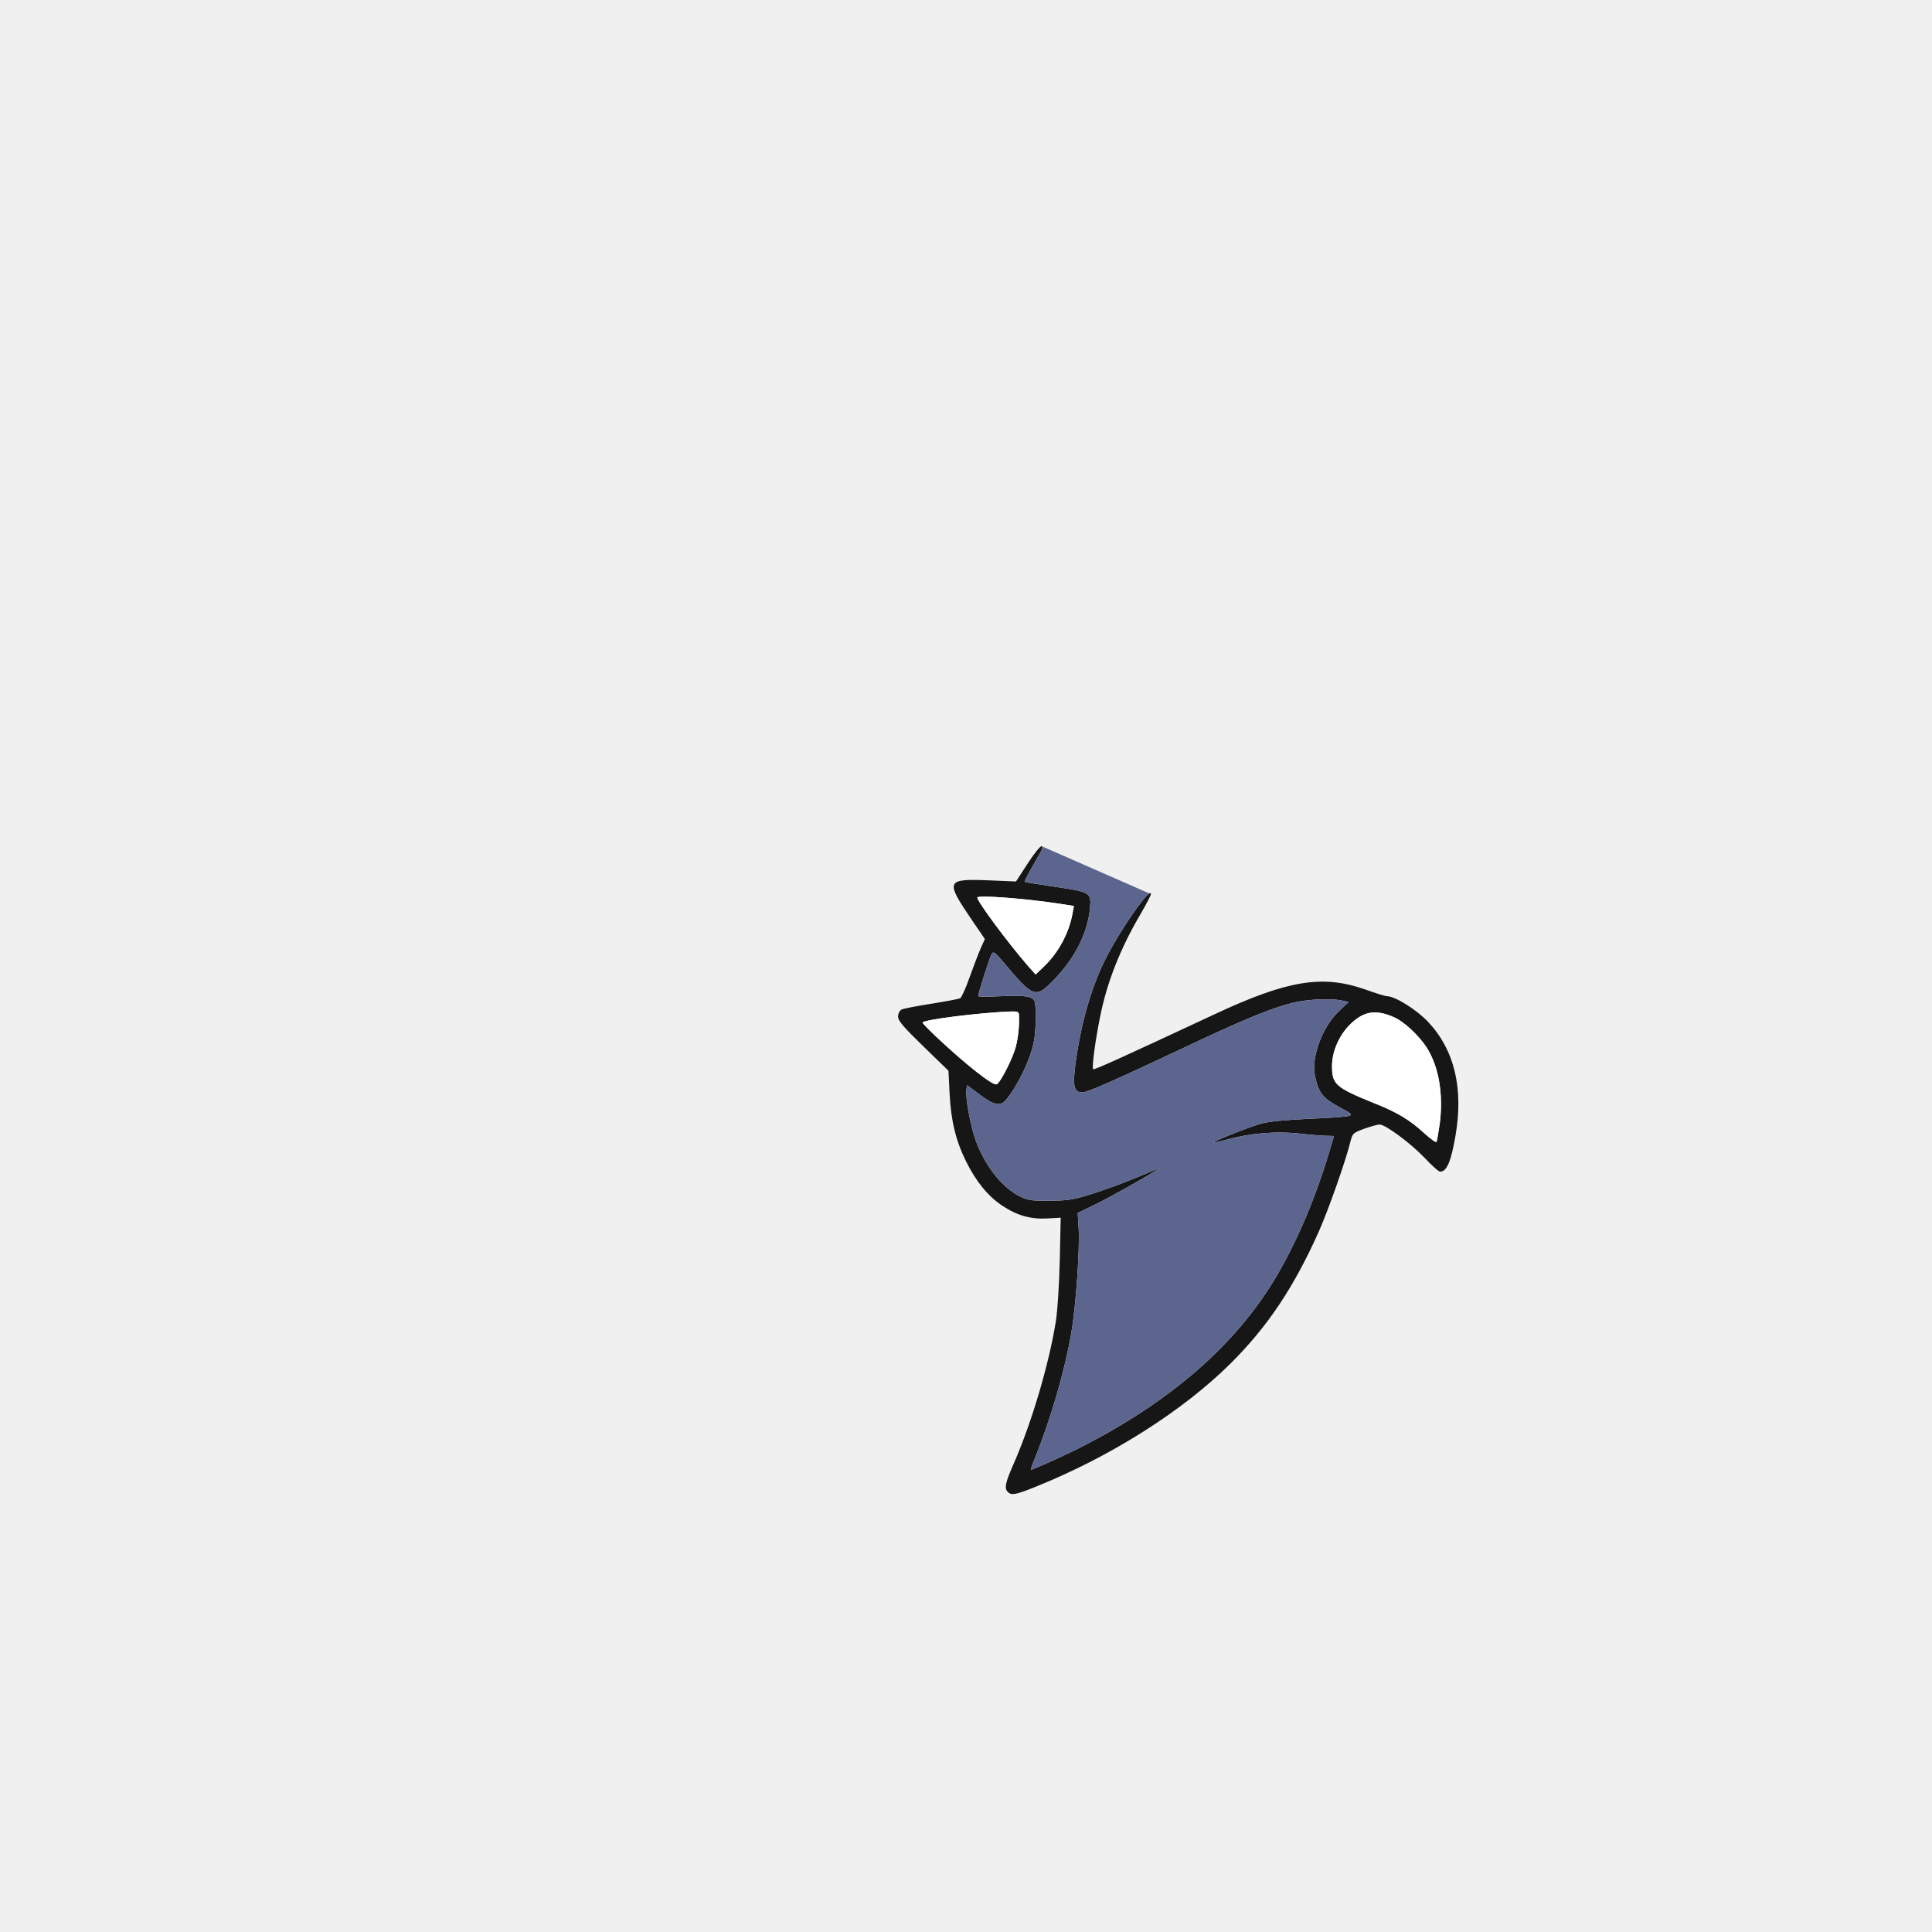
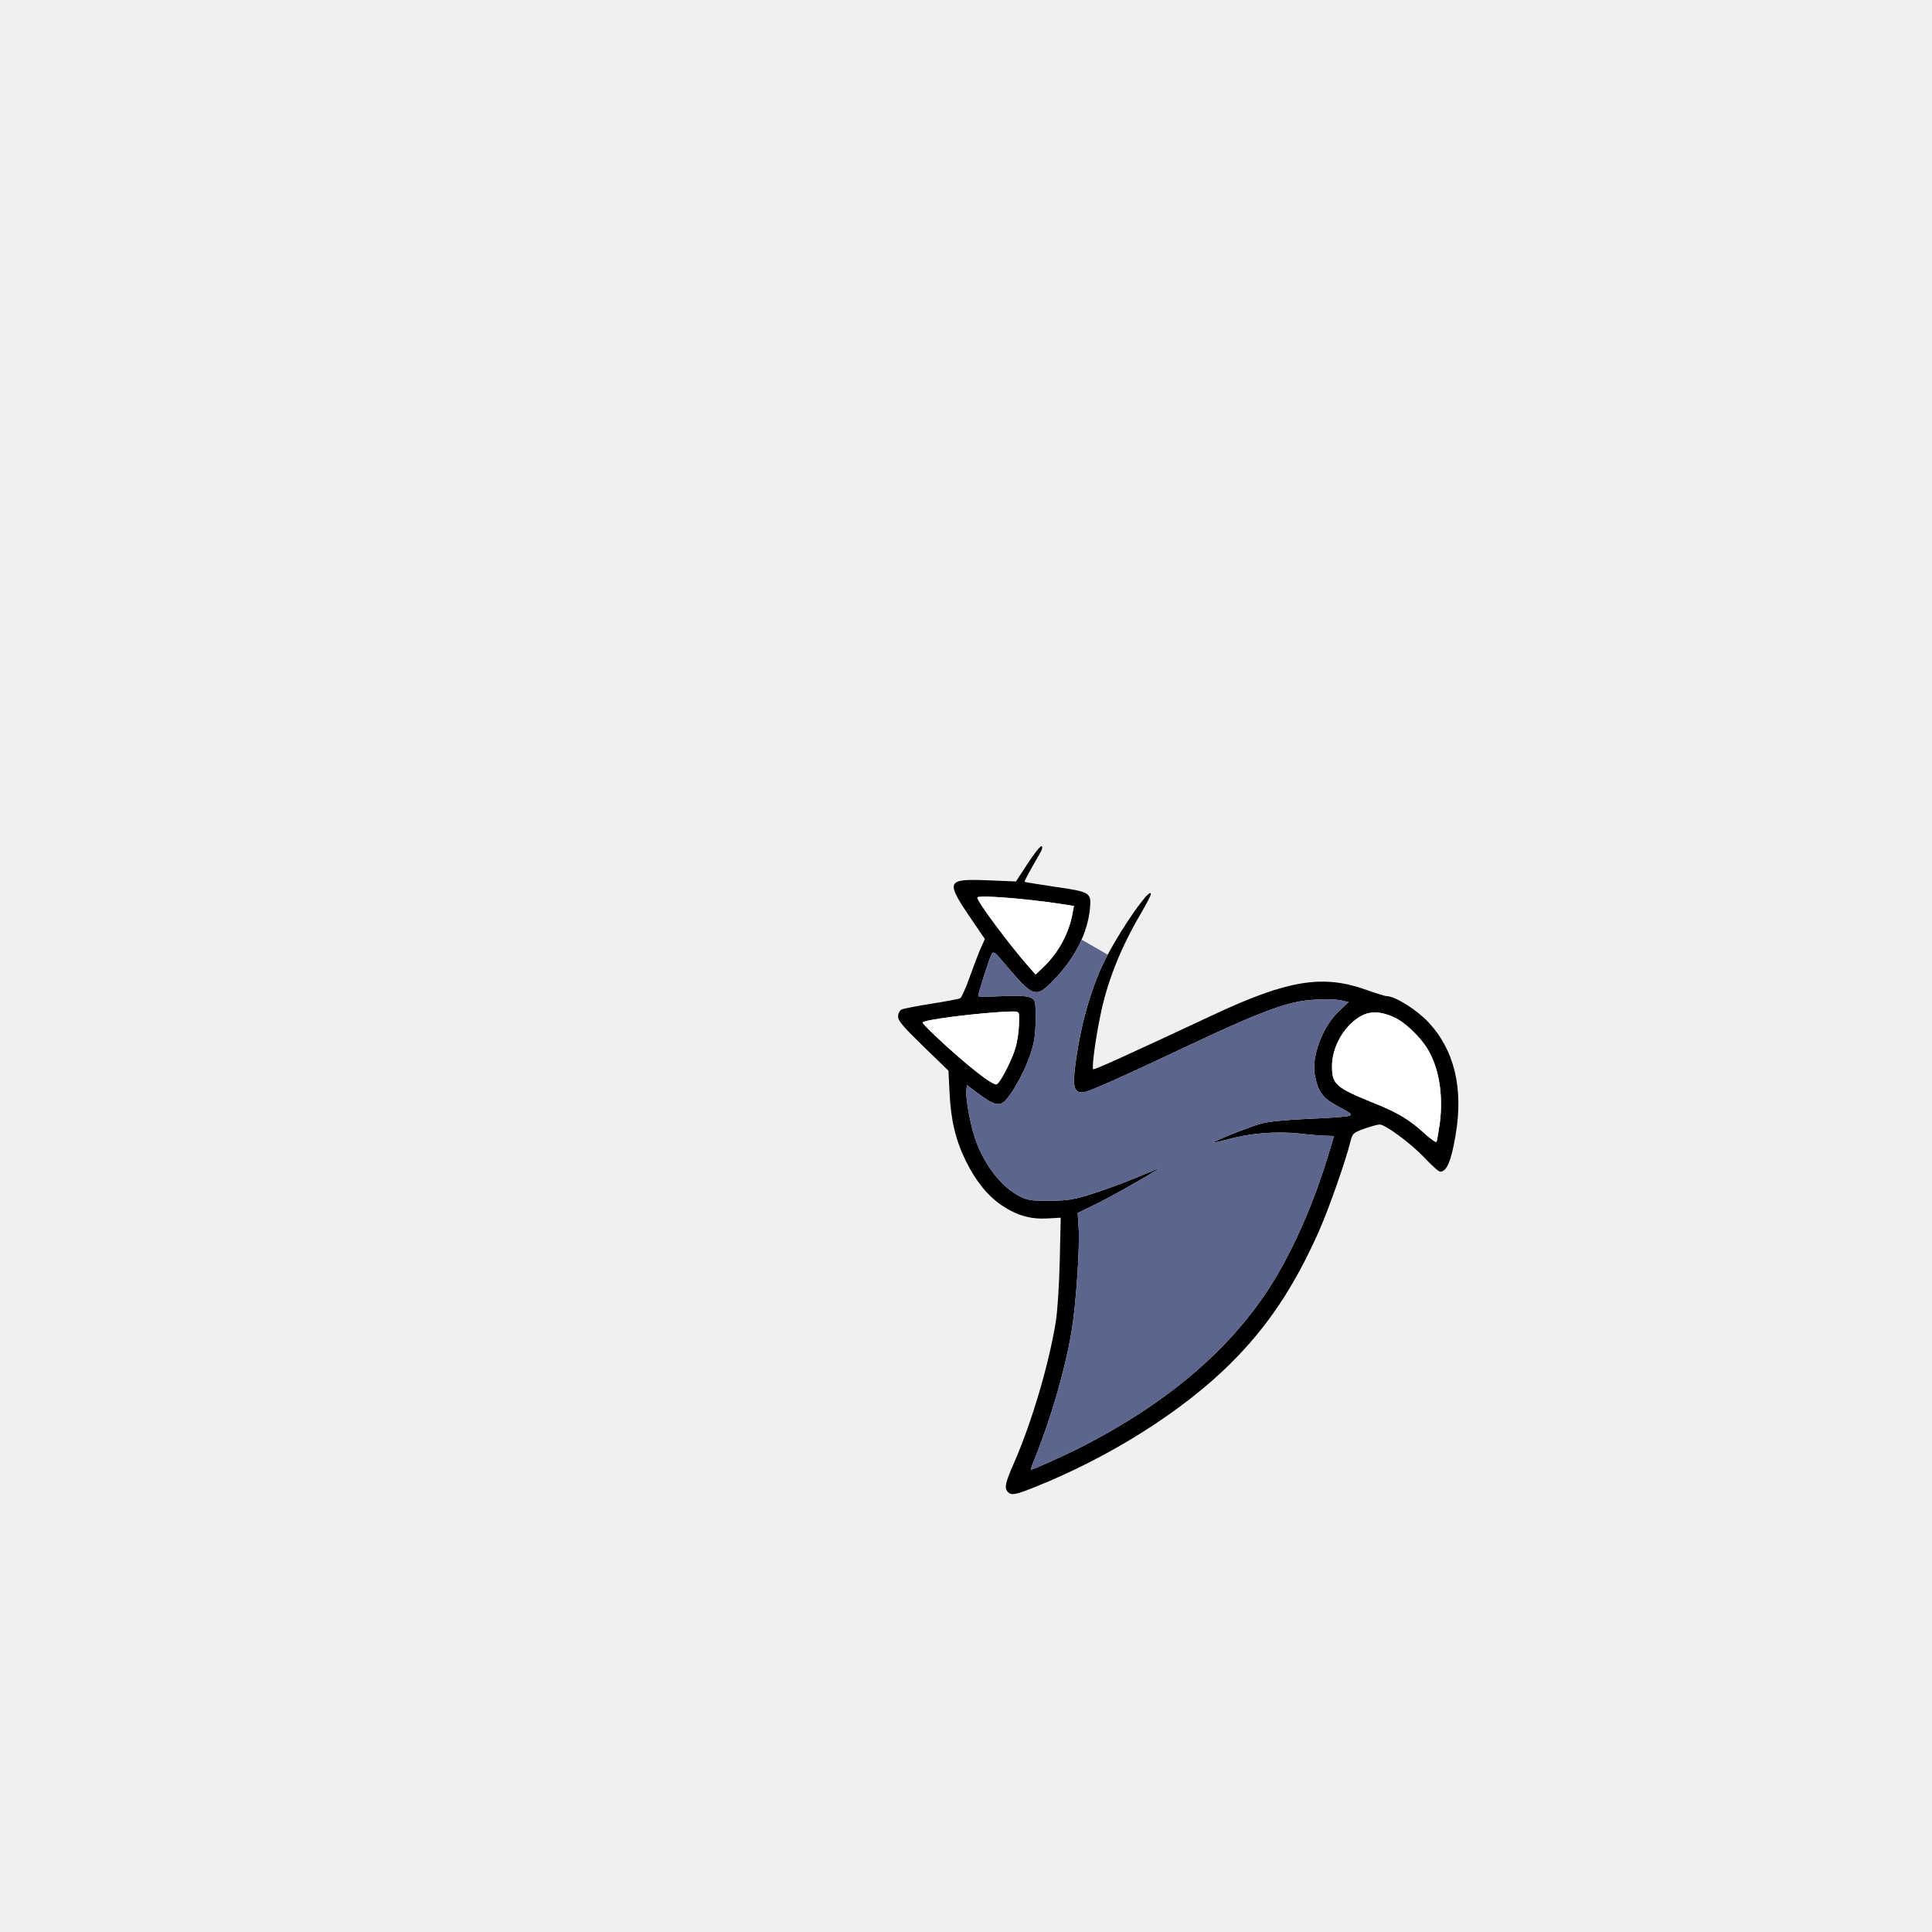
<svg xmlns="http://www.w3.org/2000/svg" width="1024" height="1024" viewBox="0 0 1024 1024" fill="none">
-   <path d="M544.8 457.5L538.5 467.2L524.1 466.6C501.3 465.7 500.9 466.7 515.1 487.6L522 497.7L519.8 502.6C518.6 505.3 516 512.2 513.9 518C511.9 523.7 509.6 528.8 508.9 529.1C508.1 529.5 501.2 530.8 493.6 532C485.9 533.2 478.8 534.6 477.8 535.1C476.8 535.7 476 537.2 476 538.8C476 541 478.6 544.1 489.3 554.5L502.7 567.5L503.3 579.5C504 593.9 506.6 604.6 512 615.5C517.3 626.2 523.5 633.8 531 638.9C539.1 644.3 546.3 646.3 555.2 645.8L562.2 645.4L561.7 668C561.4 680.9 560.5 694.8 559.6 700.5C556 722.9 546.9 753.8 537.4 775.5C532.8 785.9 532.2 788.8 534.2 790.8C536.1 792.7 538.3 792.3 548.7 788.1C588.4 772.2 626.7 748 652.2 722.7C672 703 685.9 682.1 699.1 652.5C704.3 640.7 713.4 614.9 715.9 604.5C716.9 600.7 717.3 600.4 723.2 598.2C726.7 597 730.2 596 731.2 596C734.3 596 747.6 605.9 754.8 613.4C758.7 617.6 762.5 621 763.3 621C766.8 621 769.1 615.7 771.5 601.6C775.7 576.8 770.9 556.5 757 541.7C751 535.3 739.5 528 735.1 528C734.2 528 729 526.4 723.5 524.4C700.9 516.5 682.4 519.5 643.5 537.7C593.4 561.1 579.9 567.2 579.4 566.7C578.6 565.9 580.6 550.9 583.1 538.8C586.7 520.6 593.9 502.5 604.5 484.5C607.5 479.3 610 474.6 610 473.9C610 473.296 609.7 473.203 609.162 473.533C605.958 475.496 594.293 492.471 587.1 506C578.7 521.9 572.8 542.3 569.9 564.8C568.5 575.8 569.3 579 573.6 579C576.4 579 589.6 573.2 633.5 552.5C661.2 539.5 674.8 534 685.7 531.4C693.2 529.6 705.5 529.1 711.2 530.3L714.8 531.1L709.9 535.7C700.8 544.2 694.8 560.5 697 570.5C699 579.6 701.2 582.2 711 587.4C716.6 590.4 716.9 590.8 714.8 591.5C713.6 591.9 704 592.6 693.5 593C681.3 593.6 672.4 594.4 668.5 595.5C662.4 597.2 642.7 605 643.2 605.6C643.4 605.7 646.6 605 650.4 604C662.3 600.6 676.4 599.5 688.7 600.8C694.6 601.5 701.2 602 703.3 602C705.3 602 707 602.1 707 602.2C707 602.4 705.5 607.4 703.6 613.5C696.7 636.2 687.2 658.3 676.7 676.2C655.2 712.8 619.8 743.5 571 768C563.2 771.9 547.4 779 546.4 779C546.2 779 547 776.6 548.2 773.7C556.9 752.3 564.4 726.5 567.9 705.9C570.3 691.8 572.4 661.3 571.7 650.7L571.2 642.9L580.3 638.5C588.7 634.5 617.6 618 614 619.3C613.2 619.6 607.6 622 601.5 624.5C595.5 627 585.3 630.7 579 632.7C568.9 635.9 566.2 636.3 556.5 636.4C546.9 636.5 544.9 636.2 540.7 634.2C531.5 629.6 522.9 619.1 517.7 605.9C514.8 598.8 511.7 582.7 512.2 578L512.5 575.1L519.3 580.2C527.1 586 530.3 586.6 533.5 582.6C539.9 574.6 546.3 561.1 548 551.9C549.2 545.8 549.3 532 548.2 530.3C546.8 528 542.4 527.4 530.7 528C524.1 528.3 518.7 528.3 518.5 528C518.2 527.3 524.3 508 525.6 505.7C526.5 504.1 527.2 504.5 531.6 509.7C548 529.2 548.8 529.4 558.8 519.1C569.7 507.9 576.5 494.4 577.7 481.5C578.5 473.1 577.9 472.7 559 470C558.942 469.991 558.885 469.982 558.828 469.974C550.403 468.685 543.299 467.599 543.1 467.4C542.8 467.1 545.8 461.6 550.9 452.8C552.3 450.6 552.7 448.9 552.1 448.5C551.5 448.2 548.2 452.3 544.8 457.5ZM547 477.1C551.7 477.6 558.6 478.5 562.3 479.1L569.2 480.2L568.5 483.9C566.7 494.4 561 505 553.1 512.5L548.9 516.5L544.9 512C534.3 499.8 518 477.9 518 475.7C518 474.7 532 475.4 547 477.1ZM540.1 538.2C540.3 543.8 539.7 549.6 538.4 554.8C536.7 561.1 530.2 574 528.2 574.7C526.2 575.5 511.8 564.2 495.8 549.1C492.1 545.6 489 542.4 489 542C489 540.5 519.3 536.7 535.8 536.1C539.5 536 540 536.3 540.1 538.2ZM738.7 539.1C744 541.3 751.9 548.7 756.1 555.1C762.6 565.2 765.1 580 763.1 595.5C762.4 600.4 761.6 604.8 761.4 605.2C761.1 605.7 758.3 603.7 755.2 600.9C747.2 593.5 740.5 589.5 728.1 584.6C707.9 576.4 706 574.7 706 565.1C706 556 711 546.1 718.5 540.4C724.5 535.8 730.3 535.4 738.7 539.1Z" fill="#161616" />
-   <path d="M609.162 473.533C605.958 475.496 594.293 492.471 587.1 506C578.7 521.9 572.8 542.3 569.9 564.8C568.5 575.8 569.3 579 573.6 579C576.4 579 589.6 573.2 633.5 552.5C661.2 539.5 674.8 534 685.7 531.4C693.2 529.6 705.5 529.1 711.2 530.3L714.8 531.1L709.9 535.7C700.8 544.2 694.8 560.5 697 570.5C699 579.6 701.2 582.2 711 587.4C716.6 590.4 716.9 590.8 714.8 591.5C713.6 591.9 704 592.6 693.5 593C681.3 593.6 672.4 594.4 668.5 595.5C662.4 597.2 642.7 605 643.2 605.6C643.4 605.7 646.6 605 650.4 604C662.3 600.6 676.4 599.5 688.7 600.8C694.6 601.5 701.2 602 703.3 602C705.3 602 707 602.1 707 602.2C707 602.4 705.5 607.4 703.6 613.5C696.7 636.2 687.2 658.3 676.7 676.2C655.2 712.8 619.8 743.5 571 768C563.2 771.9 547.4 779 546.4 779C546.2 779 547 776.6 548.2 773.7C556.9 752.3 564.4 726.5 567.9 705.9C570.3 691.8 572.4 661.3 571.7 650.7L571.2 642.9L580.3 638.5C588.7 634.5 617.6 618 614 619.3C613.2 619.6 607.6 622 601.5 624.5C595.5 627 585.3 630.7 579 632.7C568.9 635.9 566.2 636.3 556.5 636.4C546.9 636.5 544.9 636.2 540.7 634.2C531.5 629.6 522.9 619.1 517.7 605.9C514.8 598.8 511.7 582.7 512.2 578L512.5 575.1L519.3 580.2C527.1 586 530.3 586.6 533.5 582.6C539.9 574.6 546.3 561.1 548 551.9C549.2 545.8 549.3 532 548.2 530.3C546.8 528 542.4 527.4 530.7 528C524.1 528.3 518.7 528.3 518.5 528C518.2 527.3 524.3 508 525.6 505.7C526.5 504.1 527.2 504.5 531.6 509.7C548 529.2 548.8 529.4 558.8 519.1C569.7 507.9 576.5 494.4 577.7 481.5C578.5 473.1 577.9 472.7 559 470L558.828 469.974C550.403 468.685 543.299 467.599 543.1 467.4C542.8 467.1 545.8 461.6 550.9 452.8C552.3 450.6 552.7 448.9 552.1 448.5L609.162 473.533Z" fill="#5C658D" />
+   <path d="M544.8 457.5L538.5 467.2L524.1 466.6C501.3 465.7 500.9 466.7 515.1 487.6L522 497.7L519.8 502.6C518.6 505.3 516 512.2 513.9 518C511.9 523.7 509.6 528.8 508.9 529.1C508.1 529.5 501.2 530.8 493.6 532C485.9 533.2 478.8 534.6 477.8 535.1C476.8 535.7 476 537.2 476 538.8C476 541 478.6 544.1 489.3 554.5L502.7 567.5L503.3 579.5C504 593.9 506.6 604.6 512 615.5C517.3 626.2 523.5 633.8 531 638.9C539.1 644.3 546.3 646.3 555.2 645.8L562.2 645.4L561.7 668C561.4 680.9 560.5 694.8 559.6 700.5C556 722.9 546.9 753.8 537.4 775.5C532.8 785.9 532.2 788.8 534.2 790.8C536.1 792.7 538.3 792.3 548.7 788.1C588.4 772.2 626.7 748 652.2 722.7C672 703 685.9 682.1 699.1 652.5C704.3 640.7 713.4 614.9 715.9 604.5C716.9 600.7 717.3 600.4 723.2 598.2C726.7 597 730.2 596 731.2 596C734.3 596 747.6 605.9 754.8 613.4C758.7 617.6 762.5 621 763.3 621C766.8 621 769.1 615.7 771.5 601.6C775.7 576.8 770.9 556.5 757 541.7C751 535.3 739.5 528 735.1 528C734.2 528 729 526.4 723.5 524.4C700.9 516.5 682.4 519.5 643.5 537.7C593.4 561.1 579.9 567.2 579.4 566.7C578.6 565.9 580.6 550.9 583.1 538.8C586.7 520.6 593.9 502.5 604.5 484.5C607.5 479.3 610 474.6 610 473.9C610 473.296 609.7 473.203 609.162 473.533C605.958 475.496 594.293 492.471 587.1 506C578.7 521.9 572.8 542.3 569.9 564.8C568.5 575.8 569.3 579 573.6 579C576.4 579 589.6 573.2 633.5 552.5C661.2 539.5 674.8 534 685.7 531.4C693.2 529.6 705.5 529.1 711.2 530.3L714.8 531.1L709.9 535.7C700.8 544.2 694.8 560.5 697 570.5C699 579.6 701.2 582.2 711 587.4C716.6 590.4 716.9 590.8 714.8 591.5C713.6 591.9 704 592.6 693.5 593C681.3 593.6 672.4 594.4 668.5 595.5C662.4 597.2 642.7 605 643.2 605.6C643.4 605.7 646.6 605 650.4 604C662.3 600.6 676.4 599.5 688.7 600.8C694.6 601.5 701.2 602 703.3 602C705.3 602 707 602.1 707 602.2C707 602.4 705.5 607.4 703.6 613.5C696.7 636.2 687.2 658.3 676.7 676.2C655.2 712.8 619.8 743.5 571 768C563.2 771.9 547.4 779 546.4 779C546.2 779 547 776.6 548.2 773.7C556.9 752.3 564.4 726.5 567.9 705.9C570.3 691.8 572.4 661.3 571.7 650.7L571.2 642.9L580.3 638.5C588.7 634.5 617.6 618 614 619.3C613.2 619.6 607.6 622 601.5 624.5C595.5 627 585.3 630.7 579 632.7C568.9 635.9 566.2 636.3 556.5 636.4C546.9 636.5 544.9 636.2 540.7 634.2C531.5 629.6 522.9 619.1 517.7 605.9C514.8 598.8 511.7 582.7 512.2 578L512.5 575.1L519.3 580.2C527.1 586 530.3 586.6 533.5 582.6C539.9 574.6 546.3 561.1 548 551.9C549.2 545.8 549.3 532 548.2 530.3C546.8 528 542.4 527.4 530.7 528C524.1 528.3 518.7 528.3 518.5 528C518.2 527.3 524.3 508 525.6 505.7C526.5 504.1 527.2 504.5 531.6 509.7C548 529.2 548.8 529.4 558.8 519.1C569.7 507.9 576.5 494.4 577.7 481.5C578.5 473.1 577.9 472.7 559 470C558.942 469.991 558.885 469.982 558.828 469.974C550.403 468.685 543.299 467.599 543.1 467.4C542.8 467.1 545.8 461.6 550.9 452.8C552.3 450.6 552.7 448.9 552.1 448.5C551.5 448.2 548.2 452.3 544.8 457.5ZM547 477.1C551.7 477.6 558.6 478.5 562.3 479.1L569.2 480.2L568.5 483.9C566.7 494.4 561 505 553.1 512.5L548.9 516.5L544.9 512C534.3 499.8 518 477.9 518 475.7C518 474.7 532 475.4 547 477.1ZM540.1 538.2C540.3 543.8 539.7 549.6 538.4 554.8C536.7 561.1 530.2 574 528.2 574.7C526.2 575.5 511.8 564.2 495.8 549.1C492.1 545.6 489 542.4 489 542C489 540.5 519.3 536.7 535.8 536.1C539.5 536 540 536.3 540.1 538.2ZM738.7 539.1C744 541.3 751.9 548.7 756.1 555.1C762.6 565.2 765.1 580 763.1 595.5C762.4 600.4 761.6 604.8 761.4 605.2C761.1 605.7 758.3 603.7 755.2 600.9C747.2 593.5 740.5 589.5 728.1 584.6C707.9 576.4 706 574.7 706 565.1C706 556 711 546.1 718.5 540.4C724.5 535.8 730.3 535.4 738.7 539.1Z" fill="black" />
+   <path fill-rule="evenodd" clip-rule="evenodd" d="M569.9 564.8C572.8 542.3 578.7 521.9 587.1 506L573.267 498.013C569.996 505.436 565.078 512.649 558.8 519.1C548.8 529.4 548 529.2 531.6 509.7C527.2 504.5 526.5 504.1 525.6 505.7C524.3 508 518.2 527.3 518.5 528C518.7 528.3 524.1 528.3 530.7 528C542.4 527.4 546.8 528 548.2 530.3C549.3 532 549.2 545.8 548 551.9C546.3 561.1 539.9 574.6 533.5 582.6C530.3 586.6 527.1 586 519.3 580.2L512.5 575.1L512.2 578C511.7 582.7 514.8 598.8 517.7 605.9C522.9 619.1 531.5 629.6 540.7 634.2C544.9 636.2 546.9 636.5 556.5 636.4C566.2 636.3 568.9 635.9 579 632.7C585.3 630.7 595.5 627 601.5 624.5C604.967 623.079 608.273 621.69 610.627 620.701C612.415 619.95 613.655 619.429 614 619.3C617.6 618 588.7 634.5 580.3 638.5L571.2 642.9L571.7 650.7C572.4 661.3 570.3 691.8 567.9 705.9C564.4 726.5 556.9 752.3 548.2 773.7C547 776.6 546.2 779 546.4 779C547.4 779 563.2 771.9 571 768C619.8 743.5 655.2 712.8 676.7 676.2C687.2 658.3 696.7 636.2 703.6 613.5C705.5 607.4 707 602.4 707 602.2C707 602.1 705.3 602 703.3 602C701.2 602 694.6 601.5 688.7 600.8C676.4 599.5 662.3 600.6 650.4 604C646.6 605 643.4 605.7 643.2 605.6C642.7 605 662.4 597.2 668.5 595.5C672.4 594.4 681.3 593.6 693.5 593C704 592.6 713.6 591.9 714.8 591.5C716.9 590.8 716.6 590.4 711 587.4C701.2 582.2 699 579.6 697 570.5C694.8 560.5 700.8 544.2 709.9 535.7L714.8 531.1L711.2 530.3C705.5 529.1 693.2 529.6 685.7 531.4C674.8 534 661.2 539.5 633.5 552.5C589.6 573.2 576.4 579 573.6 579C569.3 579 568.5 575.8 569.9 564.8Z" fill="#5C658D" />
  <path d="M738.7 539.1C744 541.3 751.9 548.7 756.1 555.1C762.6 565.2 765.1 580 763.1 595.5C762.4 600.4 761.6 604.8 761.4 605.2C761.1 605.7 758.3 603.7 755.2 600.9C747.2 593.5 740.5 589.5 728.1 584.6C707.9 576.4 706 574.7 706 565.1C706 556 711 546.1 718.5 540.4C724.5 535.8 730.3 535.4 738.7 539.1Z" fill="white" />
  <path d="M540.1 538.2C540.3 543.8 539.7 549.6 538.4 554.8C536.7 561.1 530.2 574 528.2 574.7C526.2 575.5 511.8 564.2 495.8 549.1C492.1 545.6 489 542.4 489 542C489 540.5 519.3 536.7 535.8 536.1C539.5 536 540 536.3 540.1 538.2Z" fill="white" />
  <path d="M547 477.1C551.7 477.6 558.6 478.5 562.3 479.1L569.2 480.2L568.5 483.9C566.7 494.4 561 505 553.1 512.5L548.9 516.5L544.9 512C534.3 499.8 518 477.9 518 475.7C518 474.7 532 475.4 547 477.1Z" fill="white" />
</svg>
